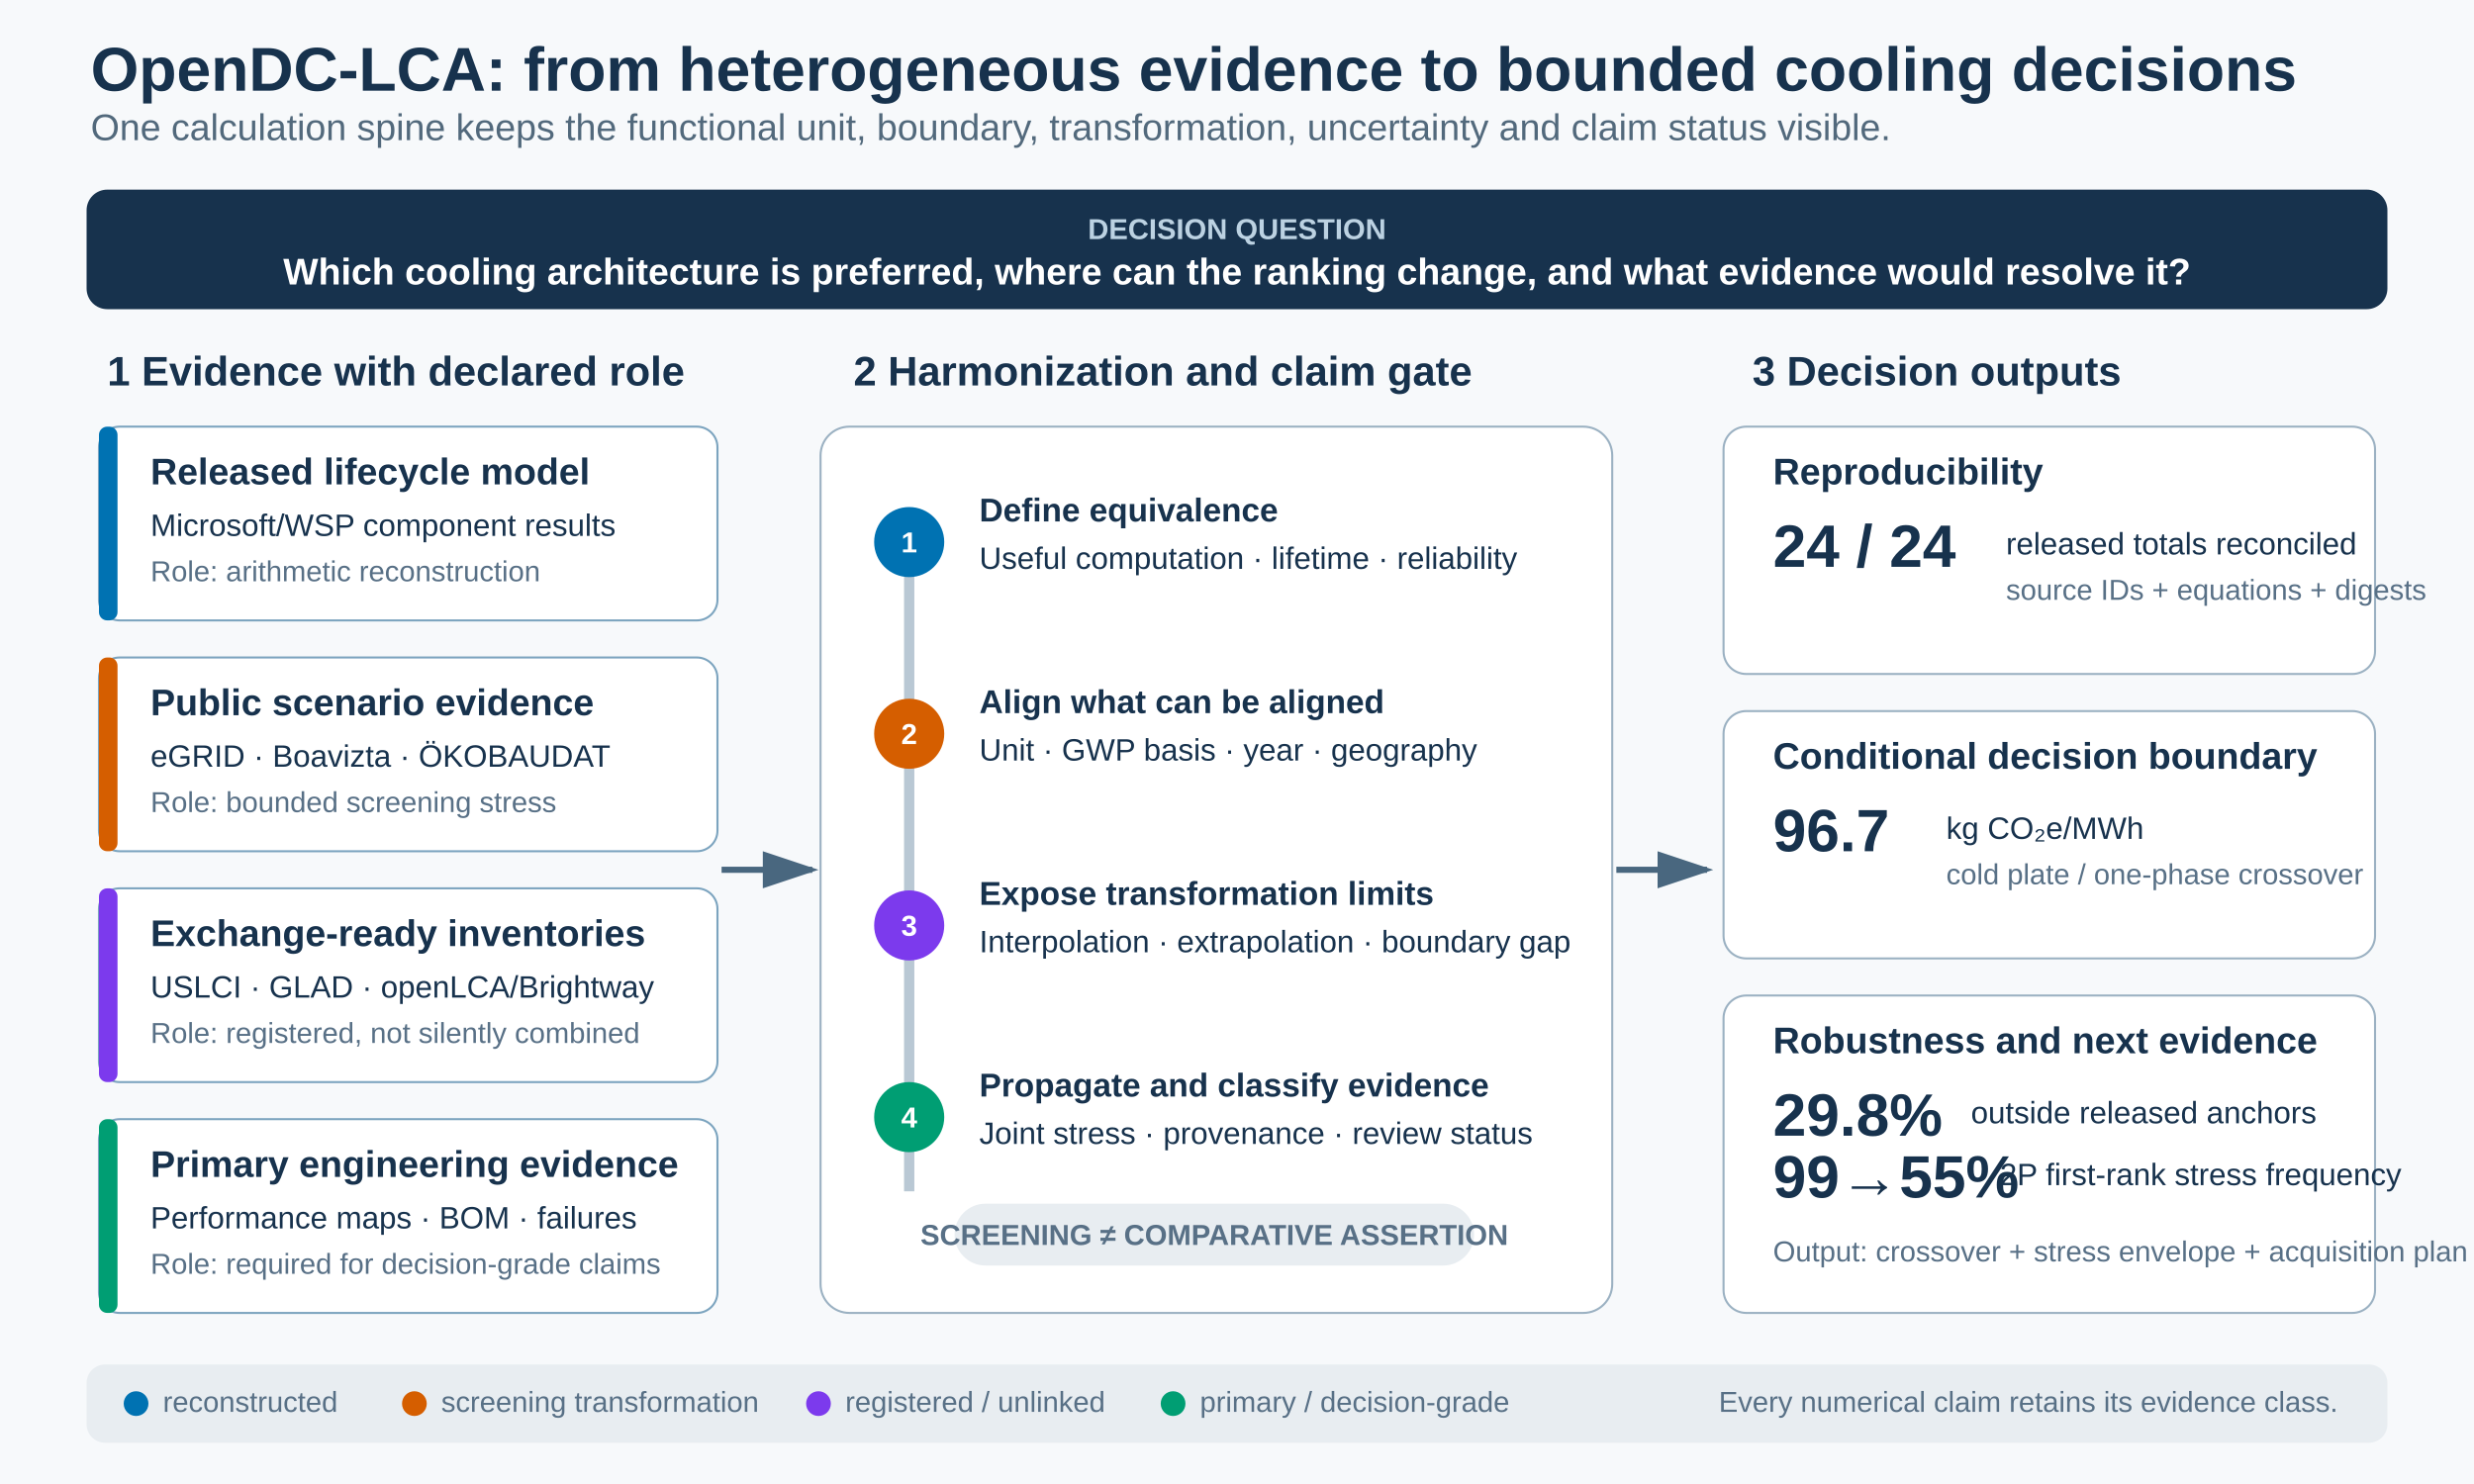
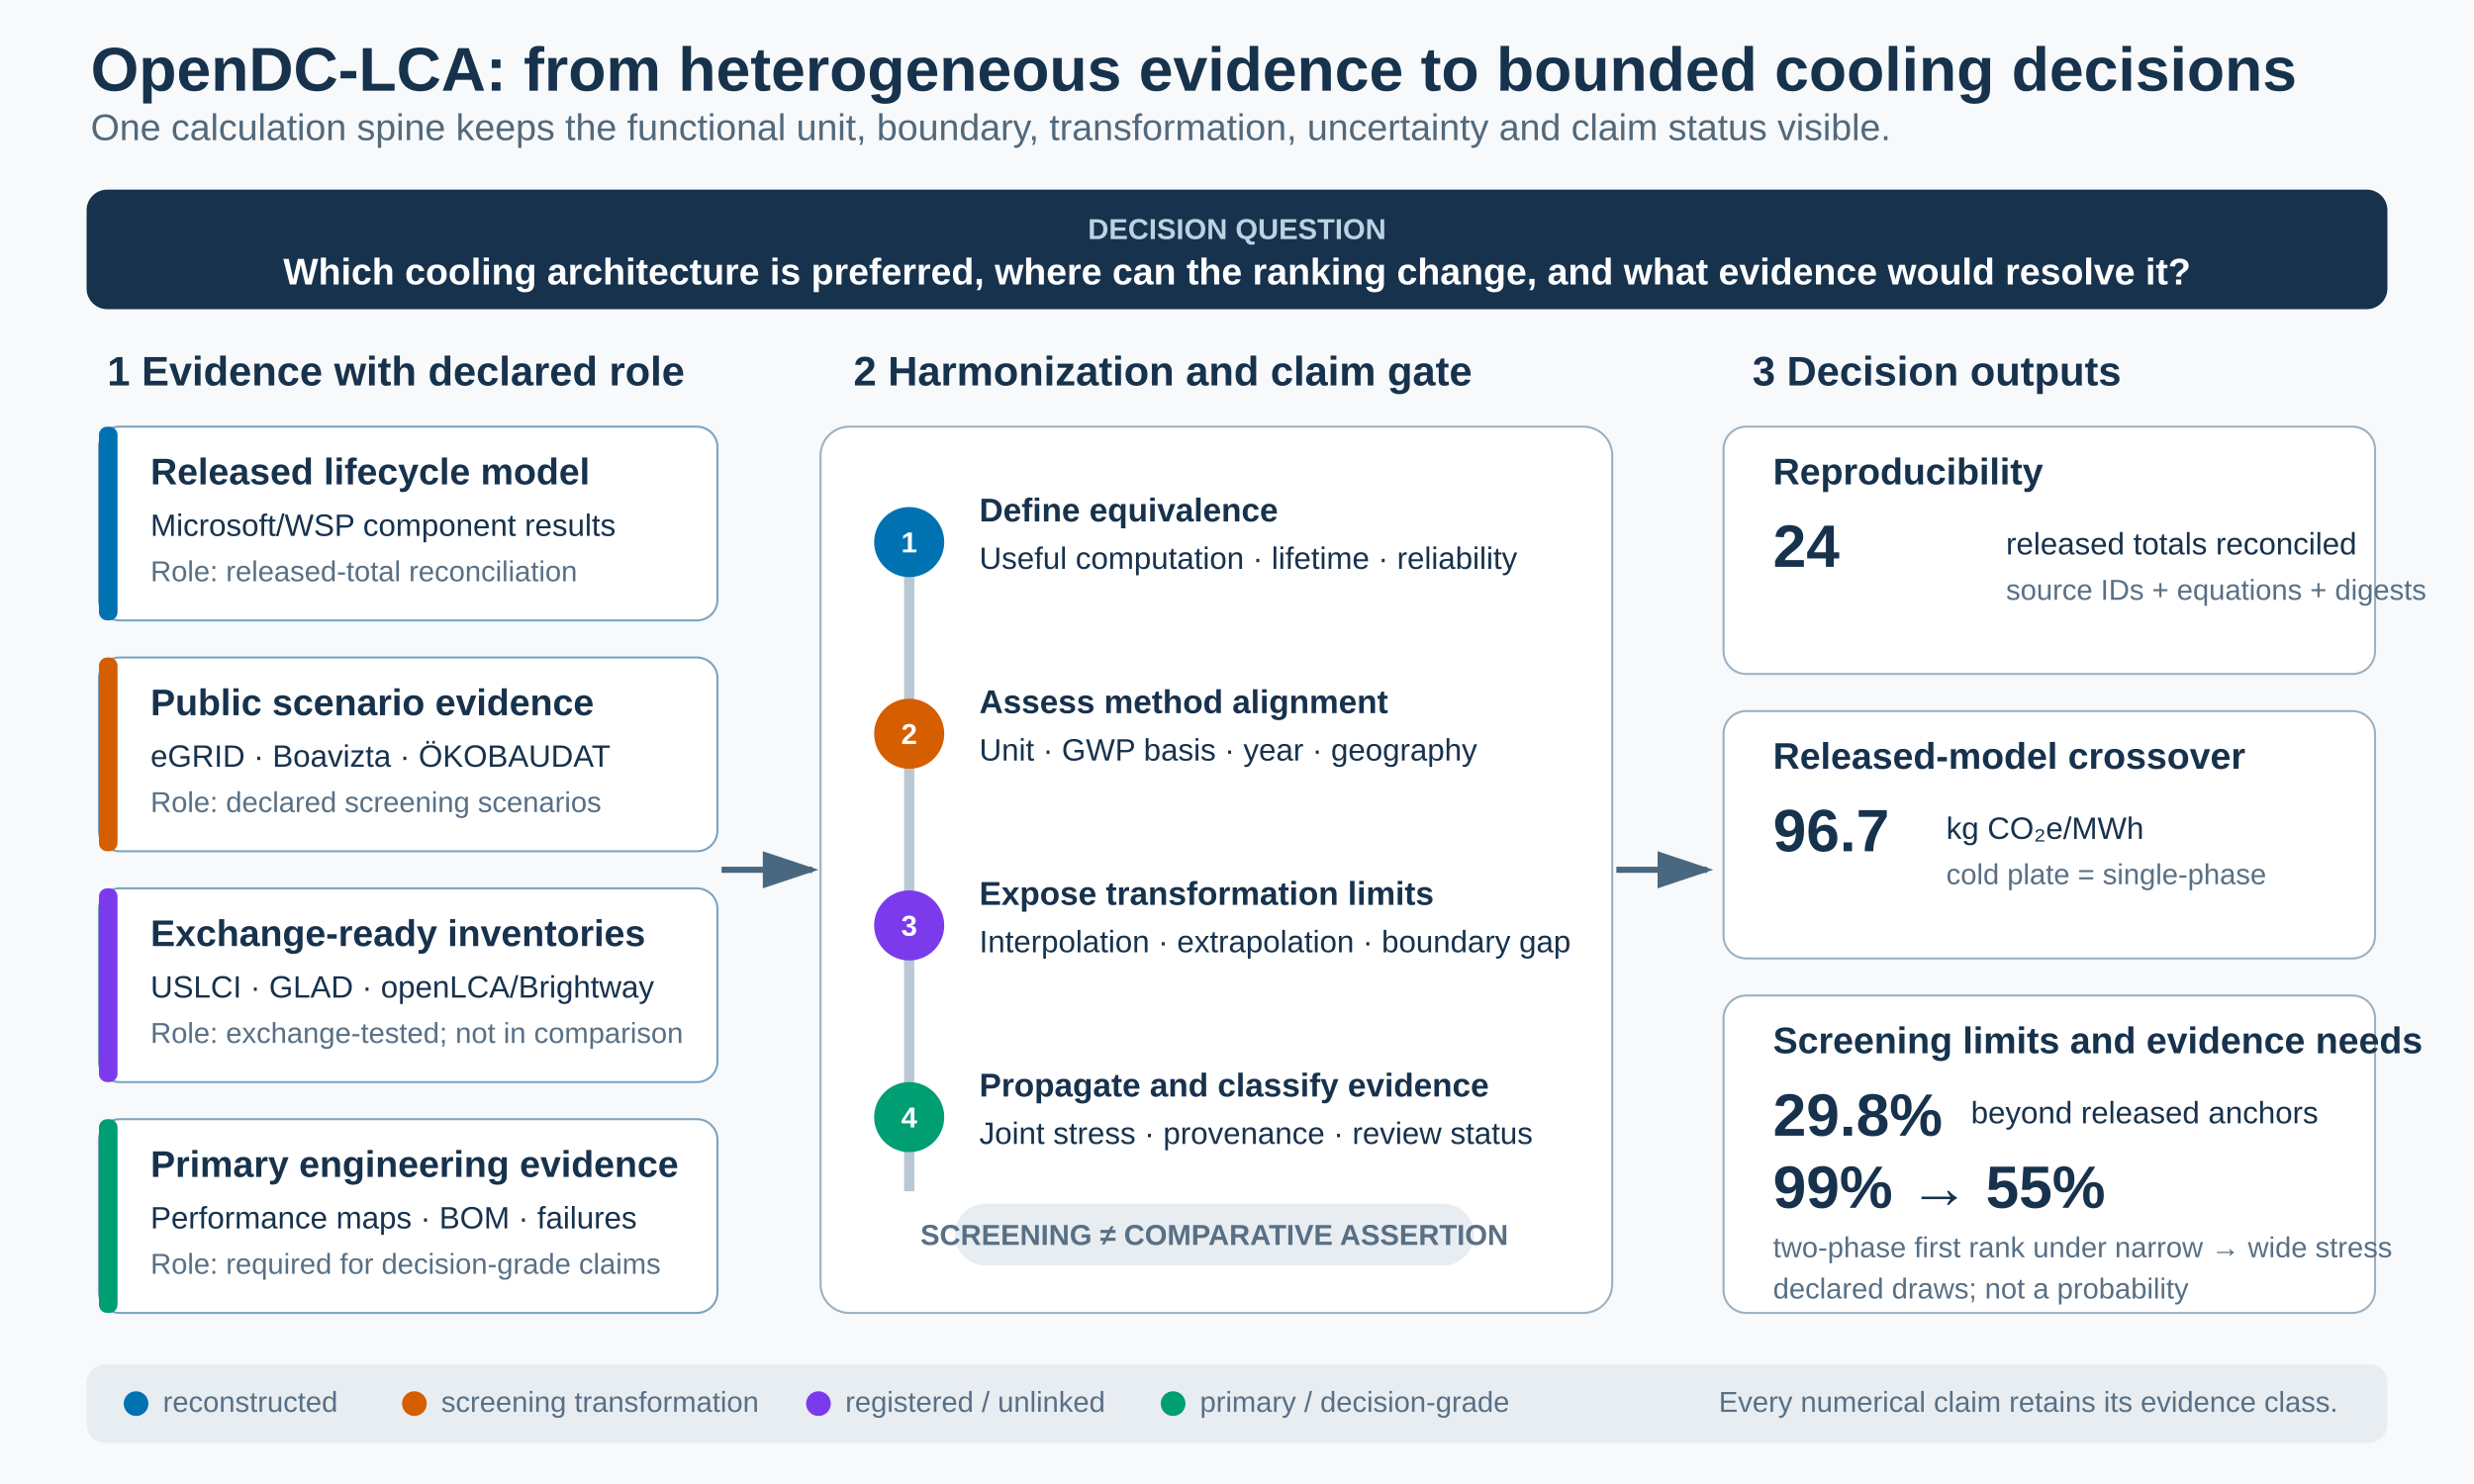
<svg xmlns="http://www.w3.org/2000/svg" width="1200" height="720" viewBox="0 0 1200 720" role="img" aria-label="OpenDC-LCA evidence-to-decision workflow">
  <defs>
    <marker id="arrow" markerWidth="10" markerHeight="10" refX="8" refY="3" orient="auto">
      <path d="M0,0 L0,6 L9,3 z" fill="#49677f" />
    </marker>
    <style>
      text{font-family:Arial,sans-serif;fill:#17324d}
      .title{font-size:30px;font-weight:700}
      .subtitle{font-size:18px;fill:#52697c}
      .section{font-size:20px;font-weight:700}
      .cardtitle{font-size:18px;font-weight:700}
      .body{font-size:15px}
      .small{font-size:14px;fill:#587086}
      .number{font-size:29px;font-weight:700}
      .step{font-size:16px;font-weight:700}
    </style>
  </defs>
  <rect width="1200" height="720" fill="#f7f9fb" />
  <text x="44" y="44" class="title">OpenDC-LCA: from heterogeneous evidence to bounded cooling decisions</text>
  <text x="44" y="68" class="subtitle">One calculation spine keeps the functional unit, boundary, transformation, uncertainty and claim status visible.</text>
  <rect x="42" y="92" width="1116" height="58" rx="10" fill="#17324d" />
  <text x="600" y="116" text-anchor="middle" style="font-size:14px;fill:#bcd2e2;font-weight:700">DECISION QUESTION</text>
  <text x="600" y="138" text-anchor="middle" style="font-size:18px;fill:white;font-weight:700">Which cooling architecture is preferred, where can the ranking change, and what evidence would resolve it?</text>
  <text x="52" y="187" class="section">1  Evidence with declared role</text>
  <text x="414" y="187" class="section">2  Harmonization and claim gate</text>
  <text x="850" y="187" class="section">3  Decision outputs</text>
  <rect x="48" y="207" width="300" height="94" rx="10" fill="white" stroke="#7ca4bf" />
  <rect x="48" y="207" width="9" height="94" rx="4" fill="#0072b2" />
  <text x="73" y="235" class="cardtitle">Released lifecycle model</text>
  <text x="73" y="260" class="body">Microsoft/WSP component results</text>
-   <text x="73" y="282" class="small">Role: arithmetic reconstruction</text>
+   <text x="73" y="282" class="small">Role: released-total reconciliation</text>
  <rect x="48" y="319" width="300" height="94" rx="10" fill="white" stroke="#7ca4bf" />
  <rect x="48" y="319" width="9" height="94" rx="4" fill="#d55e00" />
  <text x="73" y="347" class="cardtitle">Public scenario evidence</text>
  <text x="73" y="372" class="body">eGRID · Boavizta · ÖKOBAUDAT</text>
-   <text x="73" y="394" class="small">Role: bounded screening stress</text>
+   <text x="73" y="394" class="small">Role: declared screening scenarios</text>
  <rect x="48" y="431" width="300" height="94" rx="10" fill="white" stroke="#7ca4bf" />
  <rect x="48" y="431" width="9" height="94" rx="4" fill="#7c3aed" />
  <text x="73" y="459" class="cardtitle">Exchange-ready inventories</text>
  <text x="73" y="484" class="body">USLCI · GLAD · openLCA/Brightway</text>
-   <text x="73" y="506" class="small">Role: registered, not silently combined</text>
+   <text x="73" y="506" class="small">Role: exchange-tested; not in comparison</text>
  <rect x="48" y="543" width="300" height="94" rx="10" fill="white" stroke="#7ca4bf" />
  <rect x="48" y="543" width="9" height="94" rx="4" fill="#009e73" />
  <text x="73" y="571" class="cardtitle">Primary engineering evidence</text>
  <text x="73" y="596" class="body">Performance maps · BOM · failures</text>
  <text x="73" y="618" class="small">Role: required for decision-grade claims</text>
  <rect x="398" y="207" width="384" height="430" rx="14" fill="white" stroke="#9bb1c2" />
  <line x1="441" y1="260" x2="441" y2="578" stroke="#b9c8d4" stroke-width="5" />
  <circle cx="441" cy="263" r="17" fill="#0072b2" />
  <text x="441" y="268" text-anchor="middle" style="font-size:14px;font-weight:700;fill:white">1</text>
  <text x="475" y="253" class="step">Define equivalence</text>
  <text x="475" y="276" class="body">Useful computation · lifetime · reliability</text>
  <circle cx="441" cy="356" r="17" fill="#d55e00" />
  <text x="441" y="361" text-anchor="middle" style="font-size:14px;font-weight:700;fill:white">2</text>
-   <text x="475" y="346" class="step">Align what can be aligned</text>
+   <text x="475" y="346" class="step">Assess method alignment</text>
  <text x="475" y="369" class="body">Unit · GWP basis · year · geography</text>
  <circle cx="441" cy="449" r="17" fill="#7c3aed" />
  <text x="441" y="454" text-anchor="middle" style="font-size:14px;font-weight:700;fill:white">3</text>
  <text x="475" y="439" class="step">Expose transformation limits</text>
  <text x="475" y="462" class="body">Interpolation · extrapolation · boundary gap</text>
  <circle cx="441" cy="542" r="17" fill="#009e73" />
  <text x="441" y="547" text-anchor="middle" style="font-size:14px;font-weight:700;fill:white">4</text>
  <text x="475" y="532" class="step">Propagate and classify evidence</text>
  <text x="475" y="555" class="body">Joint stress · provenance · review status</text>
  <rect x="463" y="584" width="252" height="30" rx="15" fill="#e8edf1" />
  <text x="589" y="604" text-anchor="middle" class="small" style="font-weight:700">SCREENING ≠ COMPARATIVE ASSERTION</text>
  <path d="M350 422 C370 422 378 422 394 422" fill="none" stroke="#49677f" stroke-width="3" marker-end="url(#arrow)" />
  <path d="M784 422 C804 422 812 422 828 422" fill="none" stroke="#49677f" stroke-width="3" marker-end="url(#arrow)" />
  <rect x="836" y="207" width="316" height="120" rx="11" fill="white" stroke="#9bb1c2" />
  <text x="860" y="235" class="cardtitle">Reproducibility</text>
-   <text x="860" y="275" class="number">24 / 24</text>
+   <text x="860" y="275" class="number">24</text>
  <text x="973" y="269" class="body">released totals reconciled</text>
  <text x="973" y="291" class="small">source IDs + equations + digests</text>
  <rect x="836" y="345" width="316" height="120" rx="11" fill="white" stroke="#9bb1c2" />
-   <text x="860" y="373" class="cardtitle">Conditional decision boundary</text>
+   <text x="860" y="373" class="cardtitle">Released-model crossover</text>
  <text x="860" y="413" class="number">96.7</text>
  <text x="944" y="407" class="body">kg CO₂e/MWh</text>
-   <text x="944" y="429" class="small">cold plate / one-phase crossover</text>
+   <text x="944" y="429" class="small">cold plate = single-phase</text>
  <rect x="836" y="483" width="316" height="154" rx="11" fill="white" stroke="#9bb1c2" />
-   <text x="860" y="511" class="cardtitle">Robustness and next evidence</text>
+   <text x="860" y="511" class="cardtitle">Screening limits and evidence needs</text>
  <text x="860" y="551" class="number">29.8%</text>
-   <text x="956" y="545" class="body">outside released anchors</text>
-   <text x="860" y="581" class="number">99→55%</text>
-   <text x="970" y="575" class="body">2P first-rank stress frequency</text>
-   <text x="860" y="612" class="small">Output: crossover + stress envelope + acquisition plan</text>
+   <text x="956" y="545" class="body">beyond released anchors</text>
+   <text x="860" y="586" class="number">99% → 55%</text>
+   <text x="860" y="610" class="small">two-phase first rank under narrow → wide stress</text>
+   <text x="860" y="630" class="small">declared draws; not a probability</text>
  <rect x="42" y="662" width="1116" height="38" rx="9" fill="#e8edf1" />
  <circle cx="66" cy="681" r="6" fill="#0072b2" />
  <text x="79" y="685" class="small">reconstructed</text>
  <circle cx="201" cy="681" r="6" fill="#d55e00" />
  <text x="214" y="685" class="small">screening transformation</text>
  <circle cx="397" cy="681" r="6" fill="#7c3aed" />
  <text x="410" y="685" class="small">registered / unlinked</text>
  <circle cx="569" cy="681" r="6" fill="#009e73" />
  <text x="582" y="685" class="small">primary / decision-grade</text>
  <text x="1134" y="685" text-anchor="end" class="small">Every numerical claim retains its evidence class.</text>
</svg>
